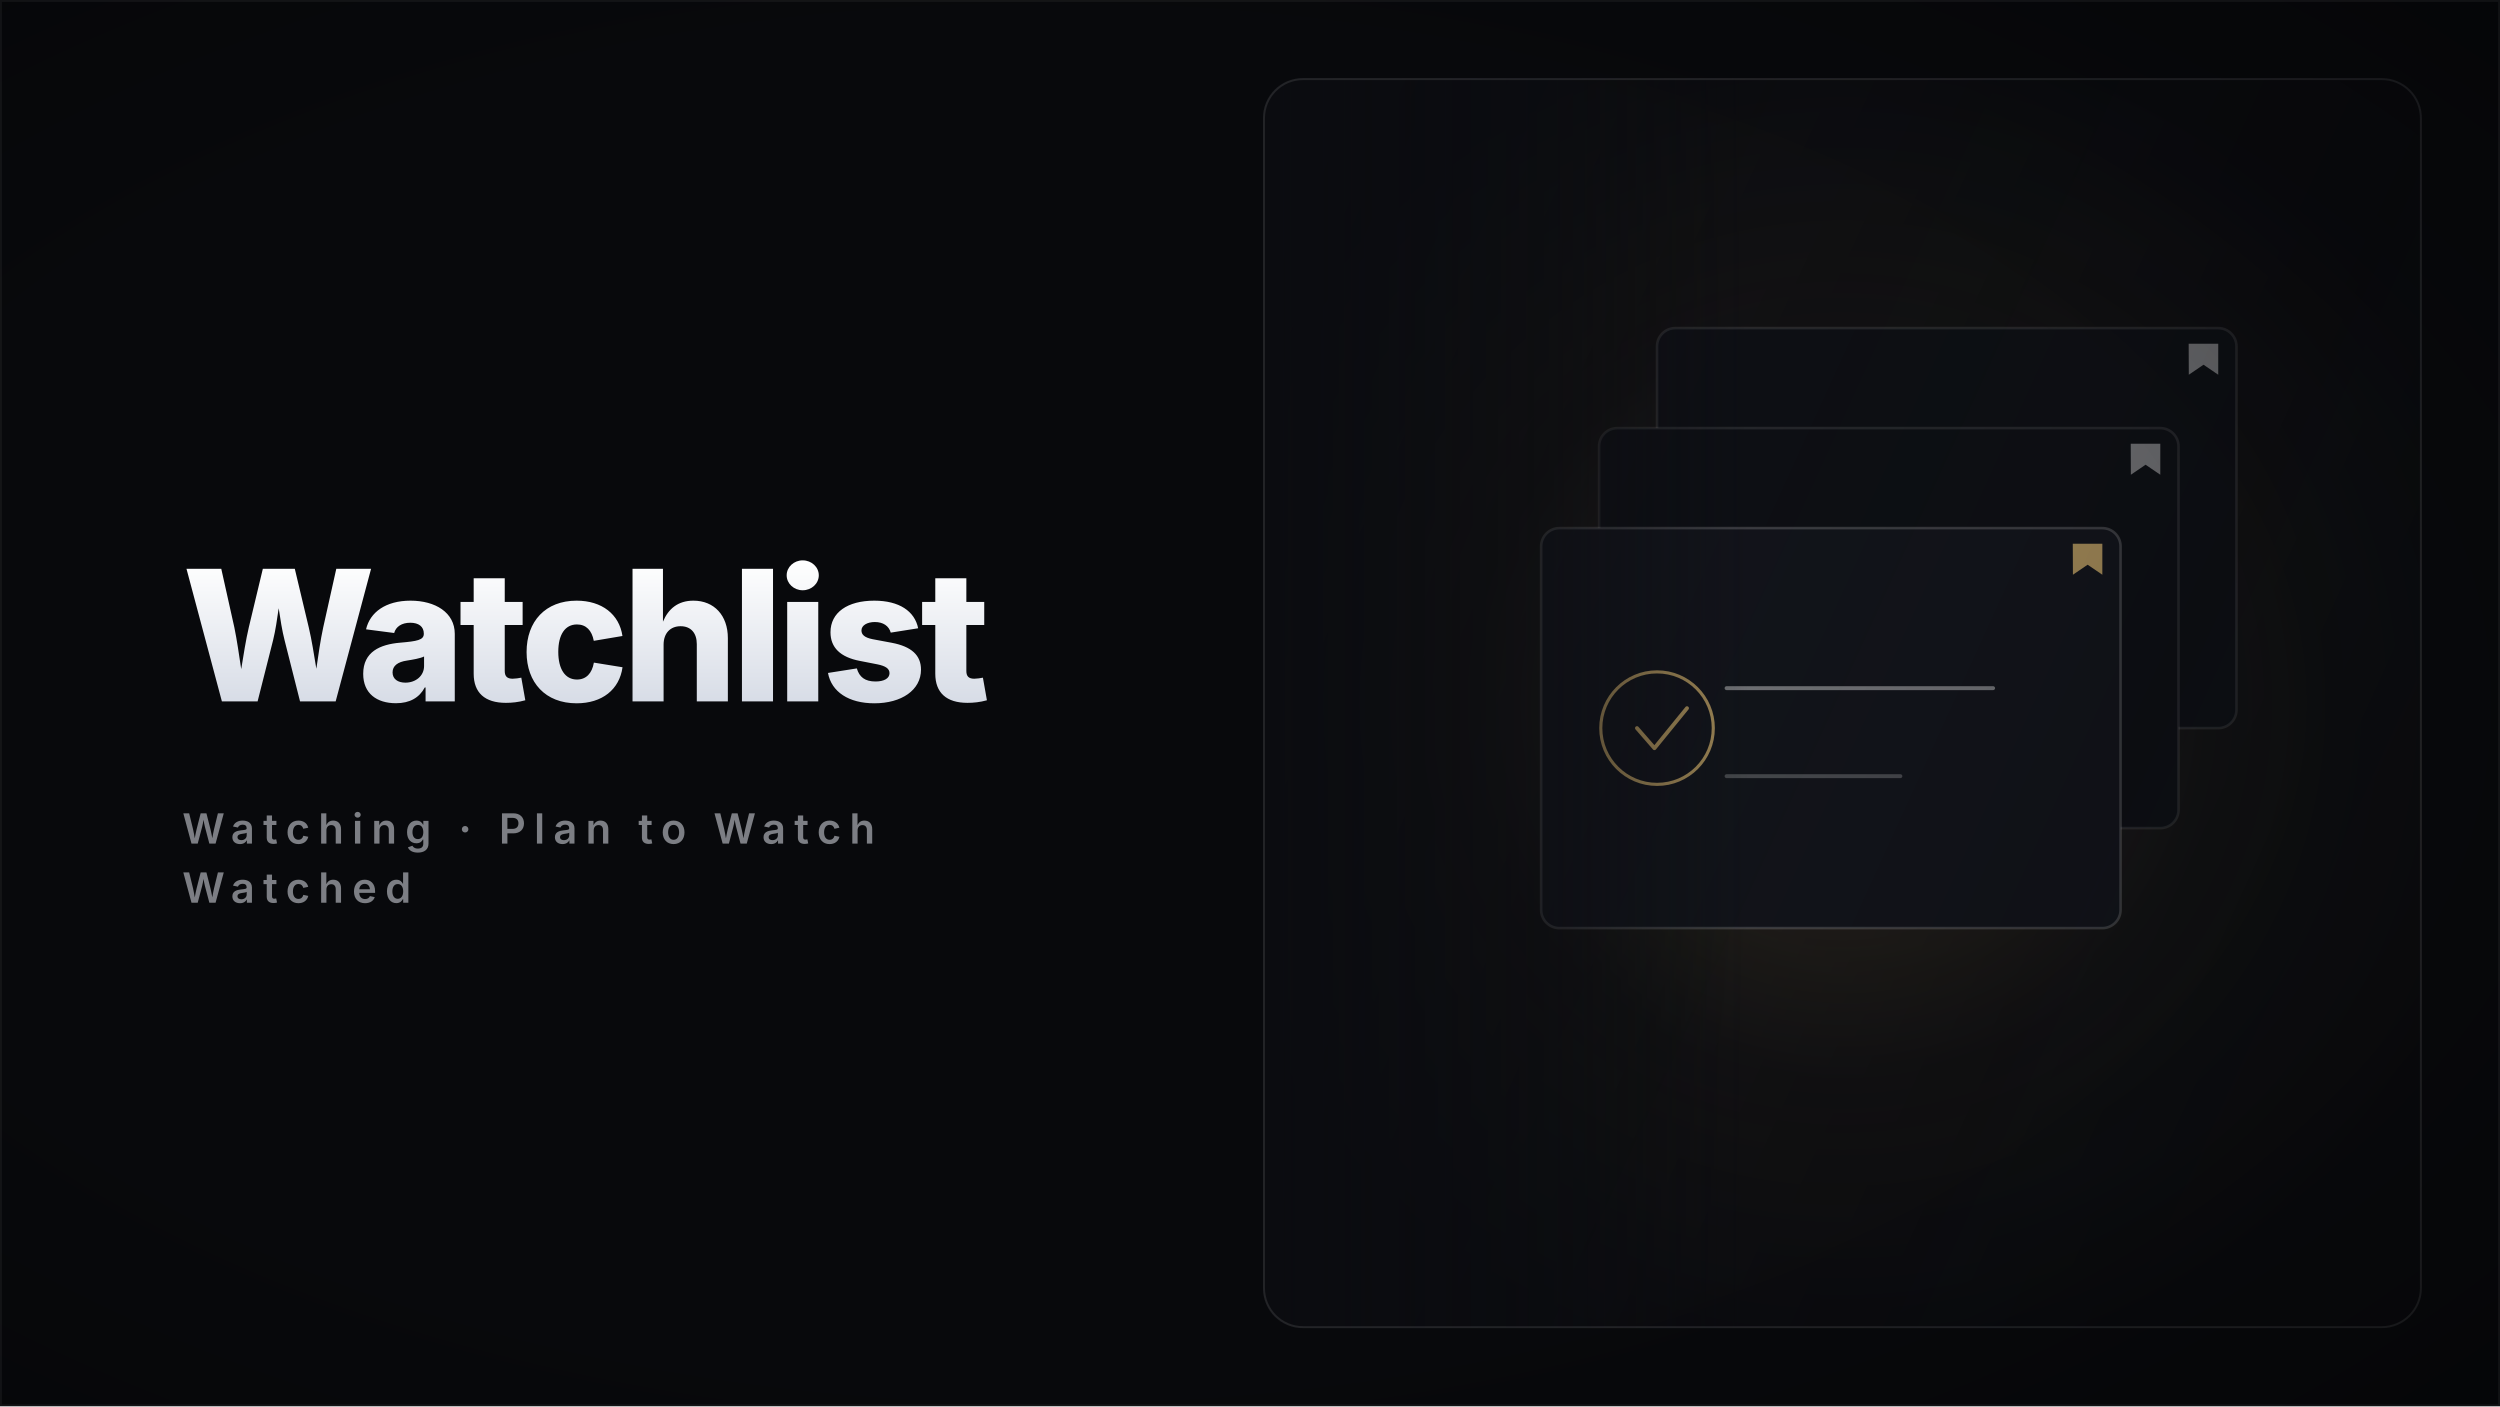
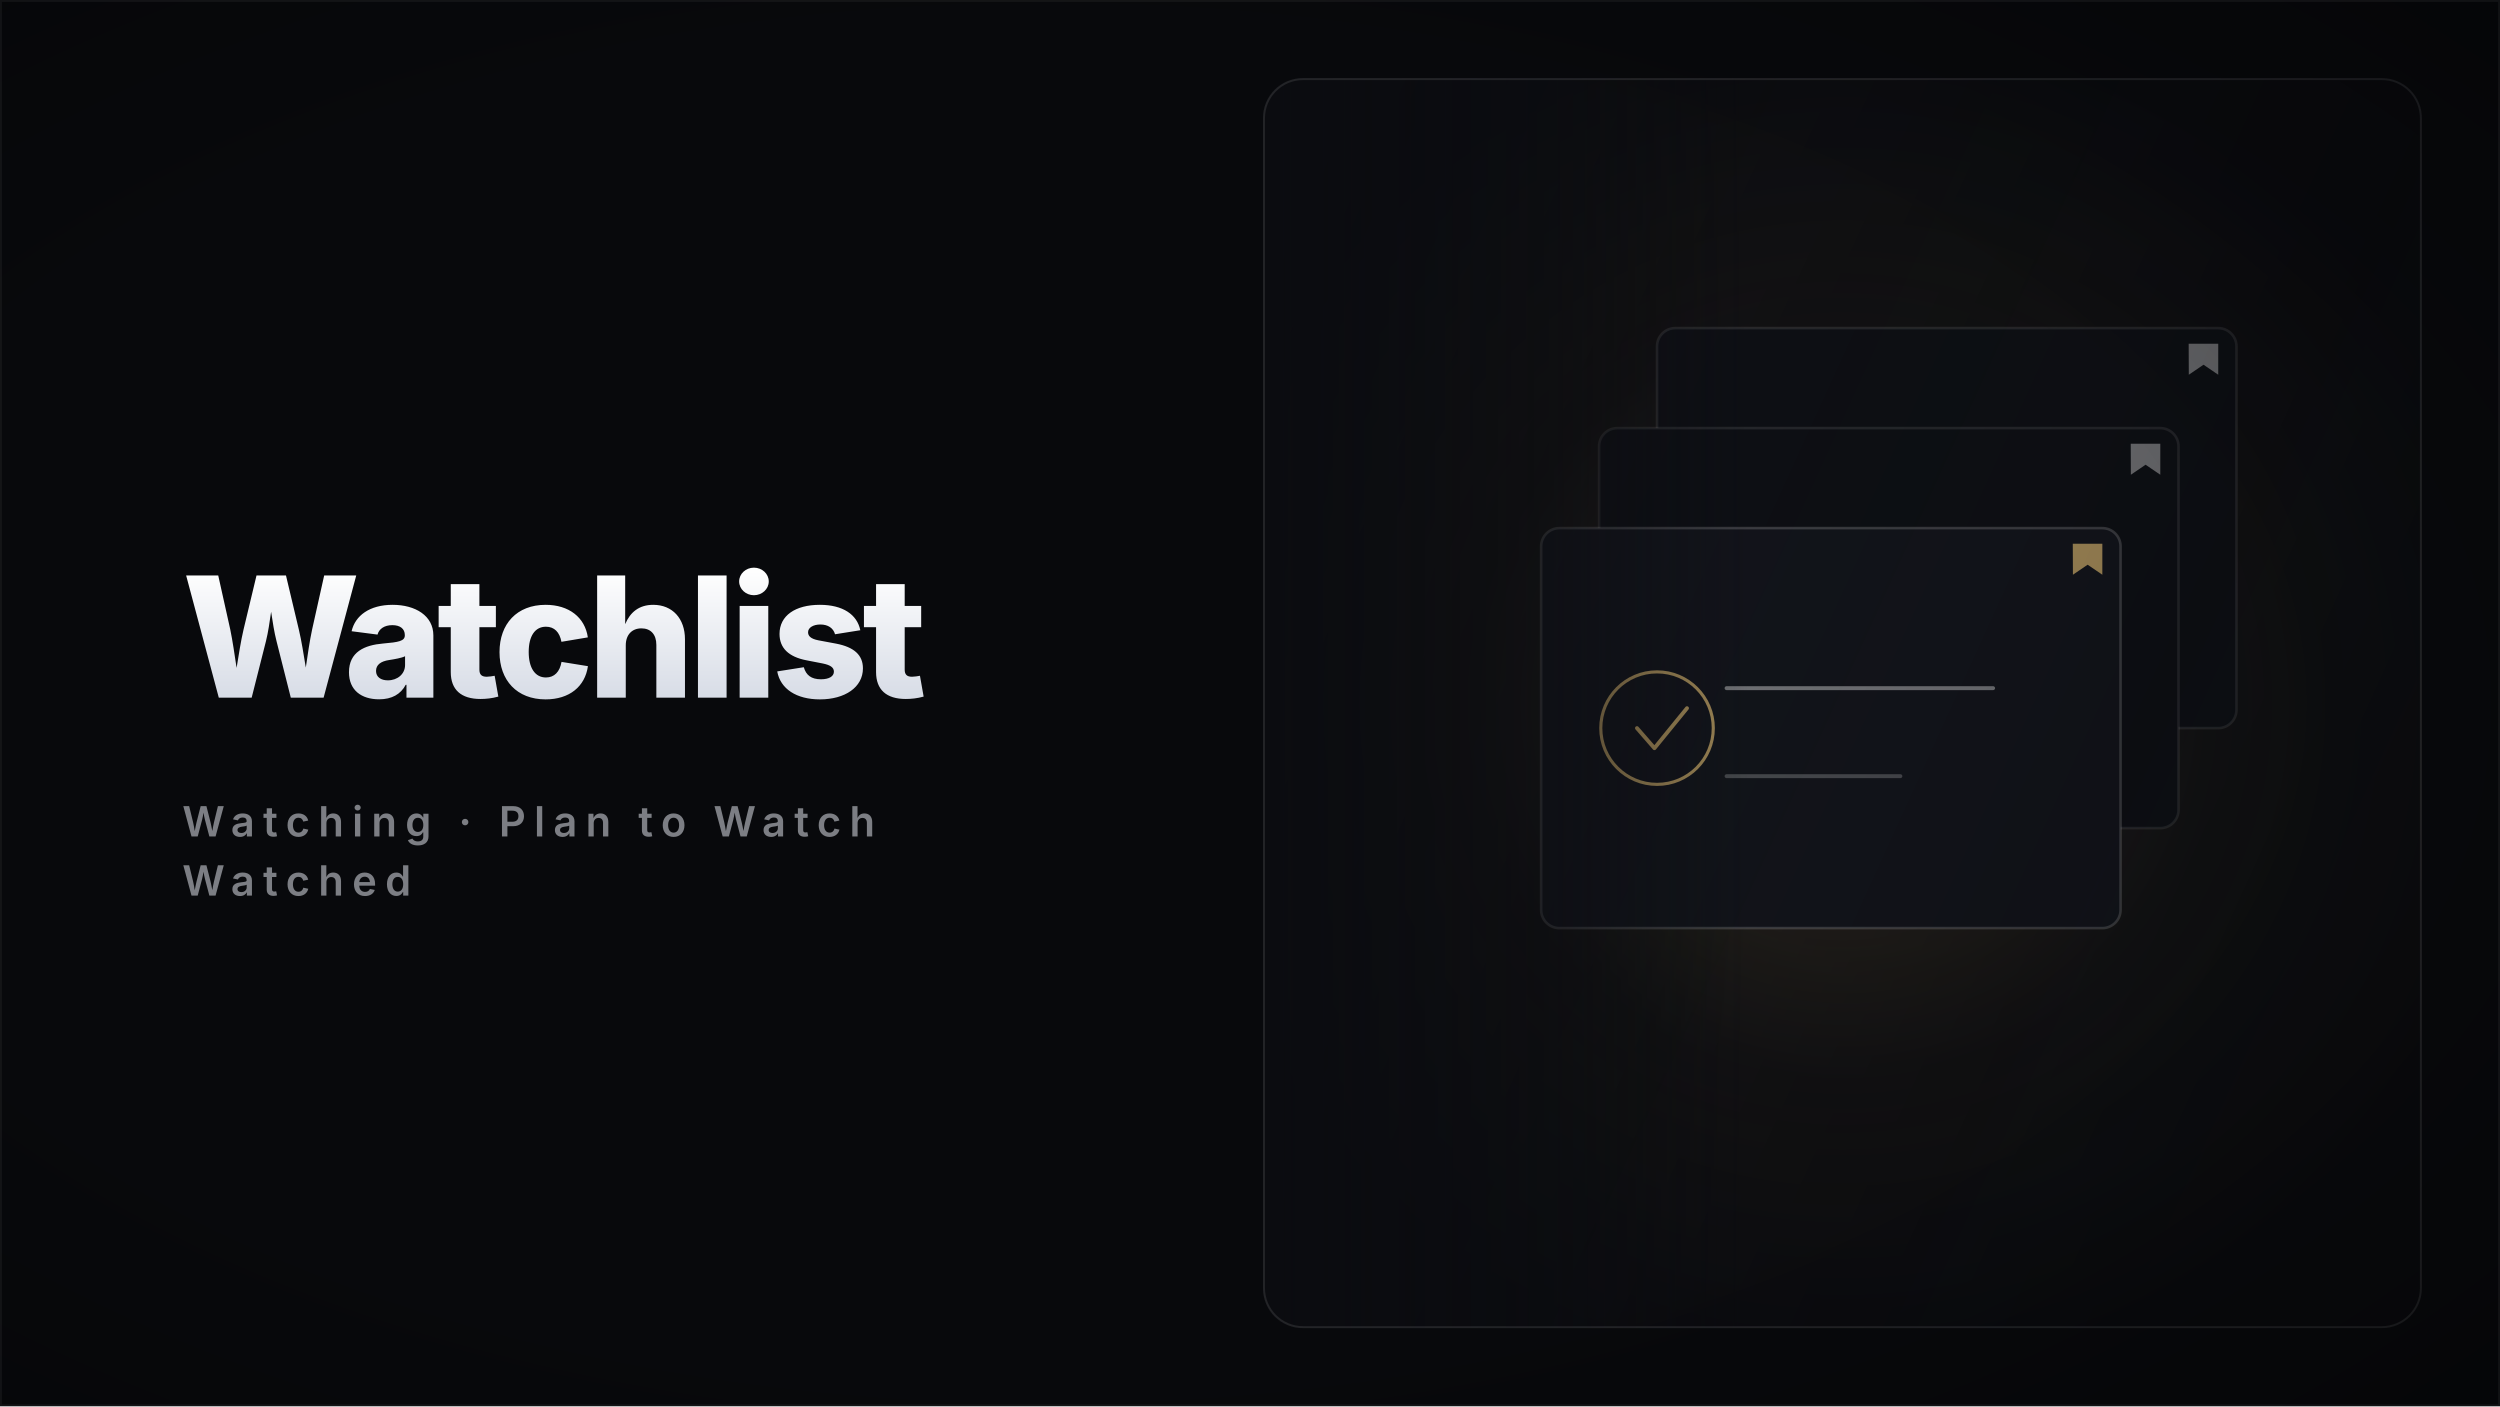
<svg xmlns="http://www.w3.org/2000/svg" width="1920" height="1080" viewBox="0 0 1920 1080" role="img" aria-label="Watchlist — movies collection cover" shape-rendering="geometricPrecision" text-rendering="geometricPrecision">
  <defs>
    <linearGradient id="titleFill" x1="0" y1="0" x2="0" y2="1">
      <stop offset="0" stop-color="#FFFFFF" />
      <stop offset="1" stop-color="#D7DCE6" />
    </linearGradient>
    <linearGradient id="feather" x1="0" y1="0" x2="1" y2="0">
      <stop offset="0" stop-color="#0B0C10" stop-opacity="1" />
      <stop offset="0.6" stop-color="#0B0C10" stop-opacity="0.55" />
      <stop offset="1" stop-color="#0B0C10" stop-opacity="0" />
    </linearGradient>
    <linearGradient id="panelShade" x1="0" y1="0" x2="1" y2="0.5">
      <stop offset="0" stop-color="rgba(6,7,10,0)" />
      <stop offset="1" stop-color="rgba(6,7,10,0.42)" />
    </linearGradient>
    <radialGradient id="vignette" cx="0.42" cy="0.5" r="0.85">
      <stop offset="0.55" stop-color="rgba(0,0,0,0)" />
      <stop offset="1" stop-color="rgba(0,0,0,0.45)" />
    </radialGradient>
    <clipPath id="cardClip">
      <rect x="970" y="60" width="890" height="960" rx="30" />
    </clipPath>
    <linearGradient id="ivoryS" x1="0" y1="0" x2="1" y2="1">
      <stop offset="0" stop-color="#FFFFFF" />
      <stop offset="1" stop-color="#9AA2B4" />
    </linearGradient>
    <radialGradient id="glow" cx="0.5" cy="0.5" r="0.5">
      <stop offset="0" stop-color="#C8A96A" stop-opacity="0.26" />
      <stop offset="0.55" stop-color="#C8A96A" stop-opacity="0.05" />
      <stop offset="1" stop-color="#C8A96A" stop-opacity="0" />
    </radialGradient>
    <linearGradient id="beamG" x1="0" y1="0" x2="0" y2="1">
      <stop offset="0" stop-color="#FFFFFF" stop-opacity="0.34" />
      <stop offset="1" stop-color="#FFFFFF" stop-opacity="0" />
    </linearGradient>
    <linearGradient id="barG" x1="0" y1="1" x2="0" y2="0">
      <stop offset="0" stop-color="#3A3F4D" />
      <stop offset="0.6" stop-color="#C9CEDB" />
      <stop offset="1" stop-color="#FFFFFF" />
    </linearGradient>
    <linearGradient id="colG" x1="0" y1="1" x2="0" y2="0">
      <stop offset="0" stop-color="#4A5060" stop-opacity="0.85" />
      <stop offset="1" stop-color="#E8ECF4" />
    </linearGradient>
    <radialGradient id="disc" cx="0.38" cy="0.34" r="0.75">
      <stop offset="0" stop-color="#FFFFFF" stop-opacity="0.9" />
      <stop offset="1" stop-color="#C8A96A" stop-opacity="0.12" />
    </radialGradient>
    <style>
      .glow { animation: glowPulse 11s ease-in-out infinite; }
      @keyframes glowPulse { 0%,100% { opacity: 0.68; } 50% { opacity: 1; } }
      @media (prefers-reduced-motion: reduce) { .glow { animation: none; } }
    </style>
  </defs>
  <rect x="0" y="0" width="1920" height="1080" fill="#08090C" />
  <rect x="970" y="60" width="890" height="960" rx="30" fill="#0B0C10" />
  <g clip-path="url(#cardClip)">
    <g>
      <circle cx="1415" cy="540" r="528" fill="url(#glow)" class="glow" />
      <rect x="1272.6" y="252" width="445" height="307.2" rx="14" fill="#0F1116" stroke="rgba(255,255,255,0.12)" stroke-width="2" />
      <path d="M 1680.9 264 h 22.7 v 23.8 l -11.3 -7.7 l -11.3 7.7 Z" fill="rgba(255,255,255,0.5)" />
      <rect x="1228.1" y="328.8" width="445" height="307.2" rx="14" fill="#0F1116" stroke="rgba(255,255,255,0.12)" stroke-width="2" />
      <path d="M 1636.4 340.8 h 22.7 v 23.8 l -11.3 -7.7 l -11.3 7.7 Z" fill="rgba(255,255,255,0.5)" />
      <rect x="1183.6" y="405.6" width="445" height="307.2" rx="14" fill="#15171E" stroke="rgba(255,255,255,0.22)" stroke-width="2" />
      <circle cx="1272.6" cy="559.2" r="43.2" fill="none" stroke="#C8A96A" stroke-width="2.4" />
      <path d="M 1257.2 559.2 l 13.4 15.4 l 25 -30.7" fill="none" stroke="#C8A96A" stroke-width="3" stroke-linecap="round" stroke-linejoin="round" />
      <line x1="1326" y1="528.5" x2="1530.7" y2="528.5" stroke="rgba(255,255,255,0.5)" stroke-width="3" stroke-linecap="round" />
      <line x1="1326" y1="596.1" x2="1459.5" y2="596.1" stroke="rgba(255,255,255,0.28)" stroke-width="3" stroke-linecap="round" />
      <path d="M 1591.9 417.6 h 22.7 v 23.8 l -11.3 -7.7 l -11.3 7.7 Z" fill="#C8A96A" />
    </g>
    <rect x="970" y="60" width="890" height="960" fill="url(#panelShade)" />
    <rect x="970" y="60" width="373.8" height="960" fill="url(#feather)" />
  </g>
  <rect x="970.75" y="60.75" width="888.5" height="958.5" rx="30" fill="none" stroke="rgba(255,255,255,0.10)" stroke-width="1.5" />
  <rect x="0" y="0" width="1920" height="1080" fill="url(#vignette)" />
  <g>
-     <text x="140" y="538.7" font-family="Inter" font-size="140" font-weight="800" letter-spacing="-4.90" fill="url(#titleFill)">Watchlist</text>
-     <text x="140" y="647.9" font-family="Inter" font-size="32" font-weight="600" letter-spacing="6.40" fill="rgba(231,235,243,0.52)">Watching  ·  Plan to Watch</text>
-     <text x="140" y="693.3" font-family="Inter" font-size="32" font-weight="600" letter-spacing="6.40" fill="rgba(231,235,243,0.52)">Watched</text>
+     <text x="140" y="535.8" font-family="Inter" font-size="129" font-weight="800" letter-spacing="-4.52" fill="url(#titleFill)">Watchlist</text>
+     <text x="140" y="642.4" font-family="Inter" font-size="32" font-weight="600" letter-spacing="6.40" fill="rgba(231,235,243,0.52)">Watching  ·  Plan to Watch</text>
+     <text x="140" y="687.8" font-family="Inter" font-size="32" font-weight="600" letter-spacing="6.40" fill="rgba(231,235,243,0.52)">Watched</text>
  </g>
  <rect x="0.75" y="0.75" width="1918.5" height="1078.5" fill="none" stroke="rgba(255,255,255,0.05)" stroke-width="1.5" />
</svg>
